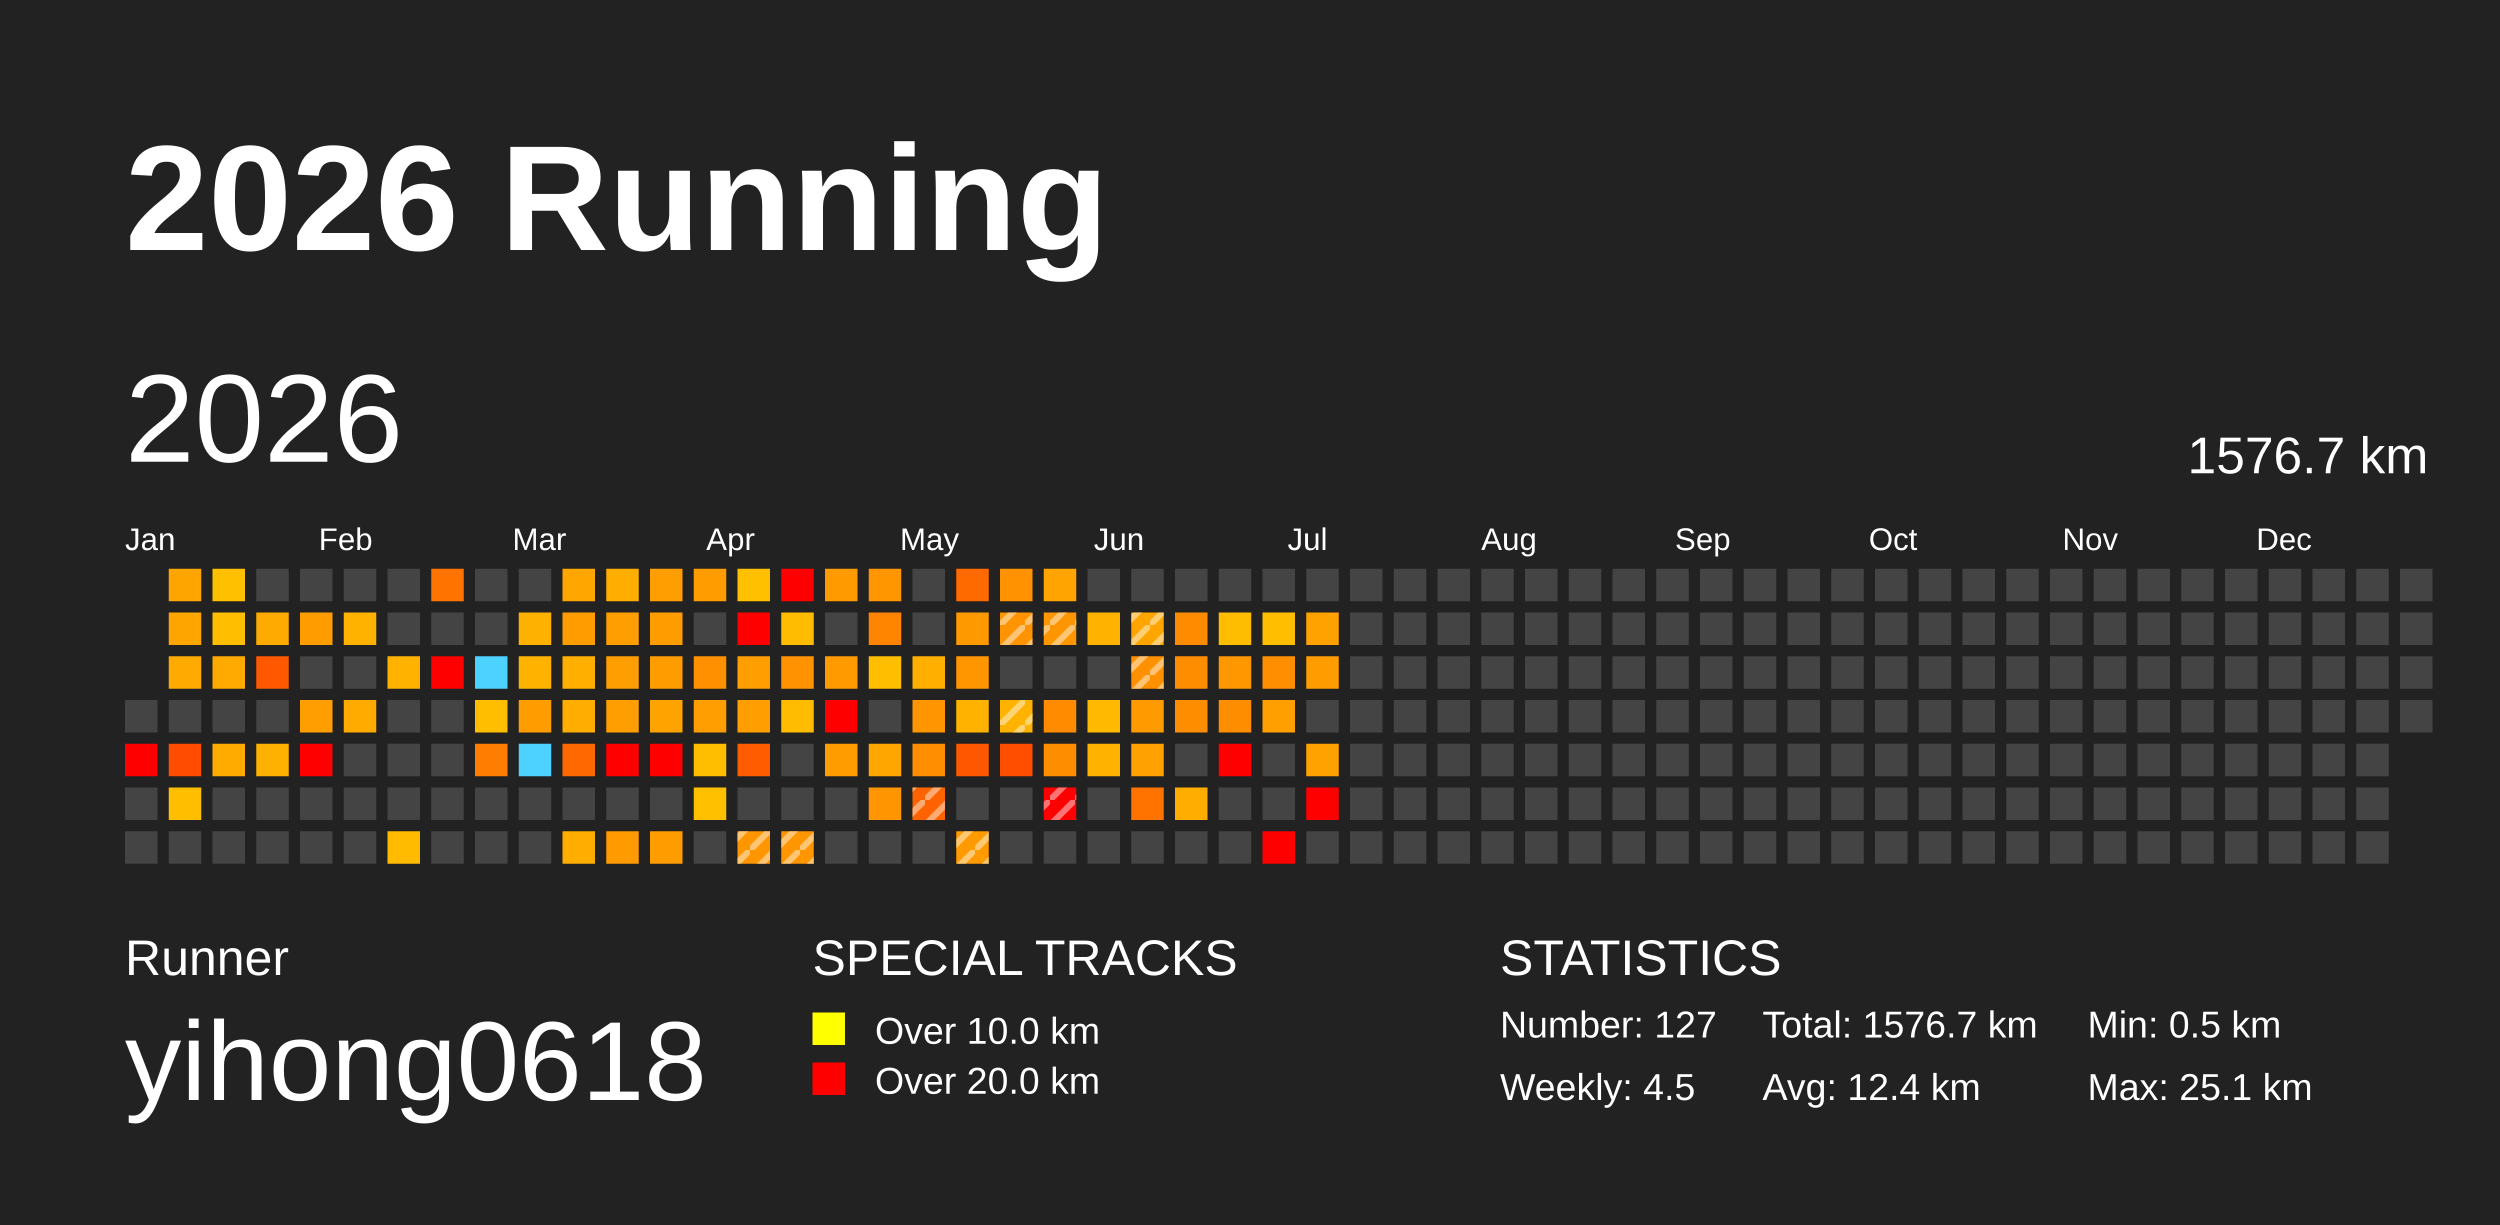
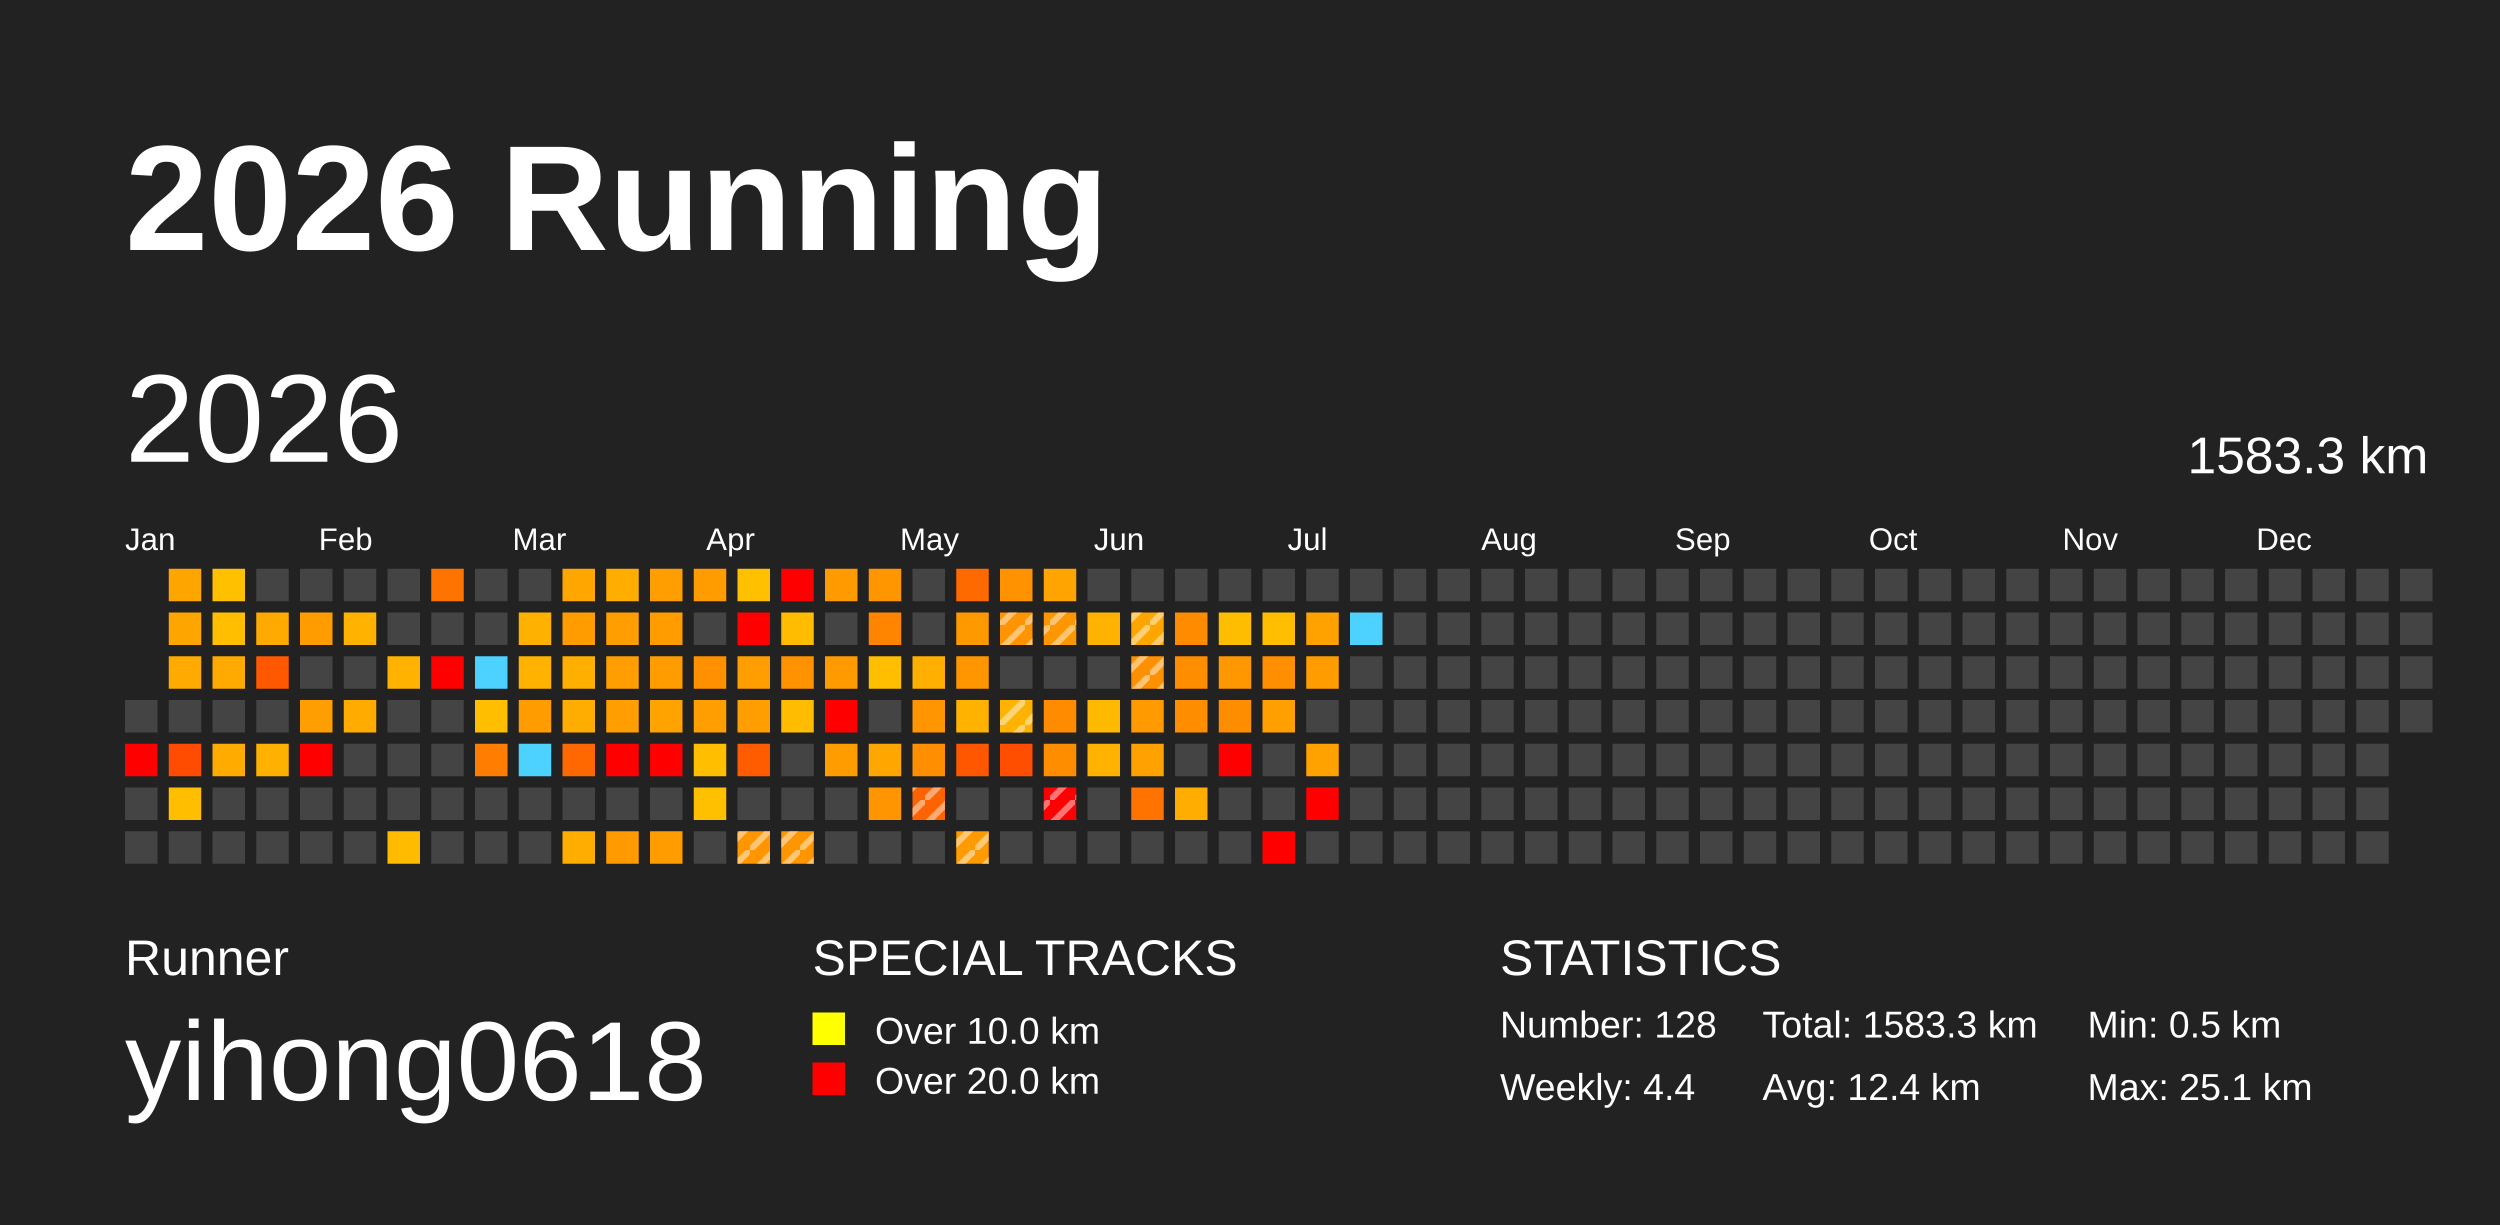
<svg xmlns="http://www.w3.org/2000/svg" baseProfile="full" height="98mm" version="1.1" viewBox="0,0,200,98" width="200mm">
  <defs>
    <pattern height="2" id="indoor-stripe" patternUnits="userSpaceOnUse" width="2">
      <line stroke="white" stroke-opacity="0.45" stroke-width="0.5" x1="0" x2="2" y1="2" y2="0" />
    </pattern>
  </defs>
  <rect fill="#222222" height="98" width="200" x="0" y="0" />
  <text fill="#FFFFFF" style="font-size:12px; font-family:Arial; font-weight:bold;" x="10" y="20">2026 Running</text>
  <text fill="#FFFFFF" style="font-size:4px; font-family:Arial" x="10" y="78">Runner</text>
  <text fill="#FFFFFF" style="font-size:9px; font-family:Arial" x="10" y="88">yihong0618</text>
  <text fill="#FFFFFF" style="font-size:4px; font-family:Arial" x="65" y="78">SPECIAL TRACKS</text>
  <rect fill="yellow" height="2.6" width="2.6" x="65" y="81" />
  <text fill="#FFFFFF" style="font-size:3px; font-family:Arial" x="70" y="83.5">Over 10.0 km</text>
  <rect fill="red" height="2.6" width="2.6" x="65" y="85" />
  <text fill="#FFFFFF" style="font-size:3px; font-family:Arial" x="70" y="87.5">Over 20.0 km</text>
  <text fill="#FFFFFF" style="font-size:4px; font-family:Arial" x="120" y="78">STATISTICS</text>
-   <text fill="#FFFFFF" style="font-size:3px; font-family:Arial" x="120" y="83">Number: 127</text>
-   <text fill="#FFFFFF" style="font-size:3px; font-family:Arial" x="120" y="88">Weekly: 4.5</text>
-   <text fill="#FFFFFF" style="font-size:3px; font-family:Arial" x="141" y="83">Total: 1576.7 km</text>
+   <text fill="#FFFFFF" style="font-size:3px; font-family:Arial" x="120" y="83">Number: 128</text>
+   <text fill="#FFFFFF" style="font-size:3px; font-family:Arial" x="120" y="88">Weekly: 4.4</text>
+   <text fill="#FFFFFF" style="font-size:3px; font-family:Arial" x="141" y="83">Total: 1583.3 km</text>
  <text fill="#FFFFFF" style="font-size:3px; font-family:Arial" x="141" y="88">Avg: 12.4 km</text>
  <text fill="#FFFFFF" style="font-size:3px; font-family:Arial" x="167" y="83">Min: 0.5 km</text>
  <text fill="#FFFFFF" style="font-size:3px; font-family:Arial" x="167" y="88">Max: 25.1 km</text>
  <text dominant-baseline="hanging" fill="#FFFFFF" style="font-size:10.0px; font-family:Arial;" x="10" y="30">2026</text>
-   <text dominant-baseline="hanging" fill="#FFFFFF" style="font-size:4.125px; font-family:Arial;" x="175" y="35">1576.7 km</text>
+   <text dominant-baseline="hanging" fill="#FFFFFF" style="font-size:4.125px; font-family:Arial;" x="175" y="35">1583.3 km</text>
  <text fill="#FFFFFF" style="font-size:2.5px; font-family:Arial" x="10.0" y="44">Jan</text>
  <text fill="#FFFFFF" style="font-size:2.5px; font-family:Arial" x="25.5" y="44">Feb</text>
  <text fill="#FFFFFF" style="font-size:2.5px; font-family:Arial" x="41.0" y="44">Mar</text>
  <text fill="#FFFFFF" style="font-size:2.5px; font-family:Arial" x="56.5" y="44">Apr</text>
  <text fill="#FFFFFF" style="font-size:2.5px; font-family:Arial" x="72.0" y="44">May</text>
  <text fill="#FFFFFF" style="font-size:2.5px; font-family:Arial" x="87.5" y="44">Jun</text>
  <text fill="#FFFFFF" style="font-size:2.5px; font-family:Arial" x="103.0" y="44">Jul</text>
  <text fill="#FFFFFF" style="font-size:2.5px; font-family:Arial" x="118.5" y="44">Aug</text>
  <text fill="#FFFFFF" style="font-size:2.5px; font-family:Arial" x="134.0" y="44">Sep</text>
  <text fill="#FFFFFF" style="font-size:2.5px; font-family:Arial" x="149.5" y="44">Oct</text>
  <text fill="#FFFFFF" style="font-size:2.5px; font-family:Arial" x="165.0" y="44">Nov</text>
  <text fill="#FFFFFF" style="font-size:2.5px; font-family:Arial" x="180.5" y="44">Dec</text>
  <rect fill="#444444" height="2.6" width="2.6" x="10.0" y="56.0" />
  <rect fill="red" height="2.6" width="2.6" x="10.0" y="59.5" />
  <rect fill="#444444" height="2.6" width="2.6" x="10.0" y="63.0" />
  <rect fill="#444444" height="2.6" width="2.6" x="10.0" y="66.5" />
  <rect fill="#ffa500" height="2.6" width="2.6" x="13.5" y="45.5" />
  <rect fill="#ffa500" height="2.6" width="2.6" x="13.5" y="49.0" />
  <rect fill="#ffaa00" height="2.6" width="2.6" x="13.5" y="52.5" />
  <rect fill="#444444" height="2.6" width="2.6" x="13.5" y="56.0" />
  <rect fill="#ff4c00" height="2.6" width="2.6" x="13.5" y="59.5" />
  <rect fill="#ffbe00" height="2.6" width="2.6" x="13.5" y="63.0" />
  <rect fill="#444444" height="2.6" width="2.6" x="13.5" y="66.5" />
  <rect fill="#ffc000" height="2.6" width="2.6" x="17.0" y="45.5" />
  <rect fill="#ffbe00" height="2.6" width="2.6" x="17.0" y="49.0" />
  <rect fill="#ffaa00" height="2.6" width="2.6" x="17.0" y="52.5" />
  <rect fill="#444444" height="2.6" width="2.6" x="17.0" y="56.0" />
  <rect fill="#ffab00" height="2.6" width="2.6" x="17.0" y="59.5" />
  <rect fill="#444444" height="2.6" width="2.6" x="17.0" y="63.0" />
  <rect fill="#444444" height="2.6" width="2.6" x="17.0" y="66.5" />
  <rect fill="#444444" height="2.6" width="2.6" x="20.5" y="45.5" />
  <rect fill="#ffaa00" height="2.6" width="2.6" x="20.5" y="49.0" />
  <rect fill="#ff5800" height="2.6" width="2.6" x="20.5" y="52.5" />
  <rect fill="#444444" height="2.6" width="2.6" x="20.5" y="56.0" />
  <rect fill="#ffb100" height="2.6" width="2.6" x="20.5" y="59.5" />
  <rect fill="#444444" height="2.6" width="2.6" x="20.5" y="63.0" />
  <rect fill="#444444" height="2.6" width="2.6" x="20.5" y="66.5" />
  <rect fill="#444444" height="2.6" width="2.6" x="24.0" y="45.5" />
  <rect fill="#ff9d00" height="2.6" width="2.6" x="24.0" y="49.0" />
  <rect fill="#444444" height="2.6" width="2.6" x="24.0" y="52.5" />
  <rect fill="#ff9e00" height="2.6" width="2.6" x="24.0" y="56.0" />
  <rect fill="red" height="2.6" width="2.6" x="24.0" y="59.5" />
  <rect fill="#444444" height="2.6" width="2.6" x="24.0" y="63.0" />
  <rect fill="#444444" height="2.6" width="2.6" x="24.0" y="66.5" />
  <rect fill="#444444" height="2.6" width="2.6" x="27.5" y="45.5" />
  <rect fill="#ffb300" height="2.6" width="2.6" x="27.5" y="49.0" />
  <rect fill="#444444" height="2.6" width="2.6" x="27.5" y="52.5" />
  <rect fill="#ffab00" height="2.6" width="2.6" x="27.5" y="56.0" />
  <rect fill="#444444" height="2.6" width="2.6" x="27.5" y="59.5" />
  <rect fill="#444444" height="2.6" width="2.6" x="27.5" y="63.0" />
  <rect fill="#444444" height="2.6" width="2.6" x="27.5" y="66.5" />
  <rect fill="#444444" height="2.6" width="2.6" x="31.0" y="45.5" />
  <rect fill="#444444" height="2.6" width="2.6" x="31.0" y="49.0" />
  <rect fill="#ffb300" height="2.6" width="2.6" x="31.0" y="52.5" />
  <rect fill="#444444" height="2.6" width="2.6" x="31.0" y="56.0" />
  <rect fill="#444444" height="2.6" width="2.6" x="31.0" y="59.5" />
  <rect fill="#444444" height="2.6" width="2.6" x="31.0" y="63.0" />
  <rect fill="#ffbb00" height="2.6" width="2.6" x="31.0" y="66.5" />
  <rect fill="#ff7400" height="2.6" width="2.6" x="34.5" y="45.5" />
  <rect fill="#444444" height="2.6" width="2.6" x="34.5" y="49.0" />
  <rect fill="red" height="2.6" width="2.6" x="34.5" y="52.5" />
  <rect fill="#444444" height="2.6" width="2.6" x="34.5" y="56.0" />
  <rect fill="#444444" height="2.6" width="2.6" x="34.5" y="59.5" />
  <rect fill="#444444" height="2.6" width="2.6" x="34.5" y="63.0" />
  <rect fill="#444444" height="2.6" width="2.6" x="34.5" y="66.5" />
  <rect fill="#444444" height="2.6" width="2.6" x="38.0" y="45.5" />
  <rect fill="#444444" height="2.6" width="2.6" x="38.0" y="49.0" />
  <rect fill="#4dd2ff" height="2.6" width="2.6" x="38.0" y="52.5" />
  <rect fill="#ffbe00" height="2.6" width="2.6" x="38.0" y="56.0" />
  <rect fill="#ff7d00" height="2.6" width="2.6" x="38.0" y="59.5" />
  <rect fill="#444444" height="2.6" width="2.6" x="38.0" y="63.0" />
  <rect fill="#444444" height="2.6" width="2.6" x="38.0" y="66.5" />
  <rect fill="#444444" height="2.6" width="2.6" x="41.5" y="45.5" />
  <rect fill="#ffb100" height="2.6" width="2.6" x="41.5" y="49.0" />
  <rect fill="#ffb300" height="2.6" width="2.6" x="41.5" y="52.5" />
  <rect fill="#ff9d00" height="2.6" width="2.6" x="41.5" y="56.0" />
  <rect fill="#4dd2ff" height="2.6" width="2.6" x="41.5" y="59.5" />
  <rect fill="#444444" height="2.6" width="2.6" x="41.5" y="63.0" />
  <rect fill="#444444" height="2.6" width="2.6" x="41.5" y="66.5" />
  <rect fill="#ffa700" height="2.6" width="2.6" x="45.0" y="45.5" />
  <rect fill="#ff9d00" height="2.6" width="2.6" x="45.0" y="49.0" />
  <rect fill="#ffaf00" height="2.6" width="2.6" x="45.0" y="52.5" />
  <rect fill="#ffad00" height="2.6" width="2.6" x="45.0" y="56.0" />
  <rect fill="#ff6700" height="2.6" width="2.6" x="45.0" y="59.5" />
  <rect fill="#444444" height="2.6" width="2.6" x="45.0" y="63.0" />
  <rect fill="#ffae00" height="2.6" width="2.6" x="45.0" y="66.5" />
  <rect fill="#ffae00" height="2.6" width="2.6" x="48.5" y="45.5" />
  <rect fill="#ff9e00" height="2.6" width="2.6" x="48.5" y="49.0" />
  <rect fill="#ff9e00" height="2.6" width="2.6" x="48.5" y="52.5" />
  <rect fill="#ff9e00" height="2.6" width="2.6" x="48.5" y="56.0" />
  <rect fill="red" height="2.6" width="2.6" x="48.5" y="59.5" />
  <rect fill="#444444" height="2.6" width="2.6" x="48.5" y="63.0" />
  <rect fill="#ff9a00" height="2.6" width="2.6" x="48.5" y="66.5" />
  <rect fill="#ff9e00" height="2.6" width="2.6" x="52.0" y="45.5" />
  <rect fill="#ff9c00" height="2.6" width="2.6" x="52.0" y="49.0" />
  <rect fill="#ff9d00" height="2.6" width="2.6" x="52.0" y="52.5" />
  <rect fill="#ffa300" height="2.6" width="2.6" x="52.0" y="56.0" />
  <rect fill="red" height="2.6" width="2.6" x="52.0" y="59.5" />
  <rect fill="#444444" height="2.6" width="2.6" x="52.0" y="63.0" />
  <rect fill="#ff9c00" height="2.6" width="2.6" x="52.0" y="66.5" />
  <rect fill="#ff9d00" height="2.6" width="2.6" x="55.5" y="45.5" />
  <rect fill="#444444" height="2.6" width="2.6" x="55.5" y="49.0" />
  <rect fill="#ff9100" height="2.6" width="2.6" x="55.5" y="52.5" />
  <rect fill="#ff9e00" height="2.6" width="2.6" x="55.5" y="56.0" />
  <rect fill="#ffbe00" height="2.6" width="2.6" x="55.5" y="59.5" />
  <rect fill="#ffc000" height="2.6" width="2.6" x="55.5" y="63.0" />
  <rect fill="#444444" height="2.6" width="2.6" x="55.5" y="66.5" />
  <rect fill="#ffc000" height="2.6" width="2.6" x="59.0" y="45.5" />
  <rect fill="red" height="2.6" width="2.6" x="59.0" y="49.0" />
  <rect fill="#ff9e00" height="2.6" width="2.6" x="59.0" y="52.5" />
  <rect fill="#ff9e00" height="2.6" width="2.6" x="59.0" y="56.0" />
  <rect fill="#ff5c00" height="2.6" width="2.6" x="59.0" y="59.5" />
  <rect fill="#444444" height="2.6" width="2.6" x="59.0" y="63.0" />
  <rect fill="#ff9600" height="2.6" width="2.6" x="59.0" y="66.5" />
  <rect fill="url(#indoor-stripe)" height="2.6" style="pointer-events: none;" width="2.6" x="59.0" y="66.5" />
  <rect fill="red" height="2.6" width="2.6" x="62.5" y="45.5" />
  <rect fill="#ffbc00" height="2.6" width="2.6" x="62.5" y="49.0" />
  <rect fill="#ff9200" height="2.6" width="2.6" x="62.5" y="52.5" />
  <rect fill="#ffbc00" height="2.6" width="2.6" x="62.5" y="56.0" />
  <rect fill="#444444" height="2.6" width="2.6" x="62.5" y="59.5" />
  <rect fill="#444444" height="2.6" width="2.6" x="62.5" y="63.0" />
  <rect fill="#ff9600" height="2.6" width="2.6" x="62.5" y="66.5" />
  <rect fill="url(#indoor-stripe)" height="2.6" style="pointer-events: none;" width="2.6" x="62.5" y="66.5" />
  <rect fill="#ff9b00" height="2.6" width="2.6" x="66.0" y="45.5" />
  <rect fill="#444444" height="2.6" width="2.6" x="66.0" y="49.0" />
  <rect fill="#ff9b00" height="2.6" width="2.6" x="66.0" y="52.5" />
  <rect fill="red" height="2.6" width="2.6" x="66.0" y="56.0" />
  <rect fill="#ff9c00" height="2.6" width="2.6" x="66.0" y="59.5" />
  <rect fill="#444444" height="2.6" width="2.6" x="66.0" y="63.0" />
  <rect fill="#444444" height="2.6" width="2.6" x="66.0" y="66.5" />
  <rect fill="#ff9600" height="2.6" width="2.6" x="69.5" y="45.5" />
  <rect fill="#ff8400" height="2.6" width="2.6" x="69.5" y="49.0" />
  <rect fill="#ffbe00" height="2.6" width="2.6" x="69.5" y="52.5" />
  <rect fill="#444444" height="2.6" width="2.6" x="69.5" y="56.0" />
  <rect fill="#ffa600" height="2.6" width="2.6" x="69.5" y="59.5" />
  <rect fill="#ff9500" height="2.6" width="2.6" x="69.5" y="63.0" />
  <rect fill="#444444" height="2.6" width="2.6" x="69.5" y="66.5" />
  <rect fill="#444444" height="2.6" width="2.6" x="73.0" y="45.5" />
  <rect fill="#444444" height="2.6" width="2.6" x="73.0" y="49.0" />
  <rect fill="#ffaf00" height="2.6" width="2.6" x="73.0" y="52.5" />
  <rect fill="#ff9500" height="2.6" width="2.6" x="73.0" y="56.0" />
  <rect fill="#ff8f00" height="2.6" width="2.6" x="73.0" y="59.5" />
  <rect fill="#ff6300" height="2.6" width="2.6" x="73.0" y="63.0" />
  <rect fill="url(#indoor-stripe)" height="2.6" style="pointer-events: none;" width="2.6" x="73.0" y="63.0" />
  <rect fill="#444444" height="2.6" width="2.6" x="73.0" y="66.5" />
  <rect fill="#ff6a00" height="2.6" width="2.6" x="76.5" y="45.5" />
  <rect fill="#ff9900" height="2.6" width="2.6" x="76.5" y="49.0" />
  <rect fill="#ff9600" height="2.6" width="2.6" x="76.5" y="52.5" />
  <rect fill="#ffb300" height="2.6" width="2.6" x="76.5" y="56.0" />
  <rect fill="#ff5700" height="2.6" width="2.6" x="76.5" y="59.5" />
  <rect fill="#444444" height="2.6" width="2.6" x="76.5" y="63.0" />
  <rect fill="#ff9a00" height="2.6" width="2.6" x="76.5" y="66.5" />
  <rect fill="url(#indoor-stripe)" height="2.6" style="pointer-events: none;" width="2.6" x="76.5" y="66.5" />
  <rect fill="#ff9200" height="2.6" width="2.6" x="80.0" y="45.5" />
  <rect fill="#ff9400" height="2.6" width="2.6" x="80.0" y="49.0" />
  <rect fill="url(#indoor-stripe)" height="2.6" style="pointer-events: none;" width="2.6" x="80.0" y="49.0" />
  <rect fill="#444444" height="2.6" width="2.6" x="80.0" y="52.5" />
  <rect fill="#ffb200" height="2.6" width="2.6" x="80.0" y="56.0" />
  <rect fill="url(#indoor-stripe)" height="2.6" style="pointer-events: none;" width="2.6" x="80.0" y="56.0" />
  <rect fill="#ff4e00" height="2.6" width="2.6" x="80.0" y="59.5" />
  <rect fill="#444444" height="2.6" width="2.6" x="80.0" y="63.0" />
  <rect fill="#444444" height="2.6" width="2.6" x="80.0" y="66.5" />
  <rect fill="#ffa400" height="2.6" width="2.6" x="83.5" y="45.5" />
  <rect fill="#ff9600" height="2.6" width="2.6" x="83.5" y="49.0" />
  <rect fill="url(#indoor-stripe)" height="2.6" style="pointer-events: none;" width="2.6" x="83.5" y="49.0" />
  <rect fill="#444444" height="2.6" width="2.6" x="83.5" y="52.5" />
  <rect fill="#ff8c00" height="2.6" width="2.6" x="83.5" y="56.0" />
  <rect fill="#ff8d00" height="2.6" width="2.6" x="83.5" y="59.5" />
  <rect fill="red" height="2.6" width="2.6" x="83.5" y="63.0" />
  <rect fill="url(#indoor-stripe)" height="2.6" style="pointer-events: none;" width="2.6" x="83.5" y="63.0" />
  <rect fill="#444444" height="2.6" width="2.6" x="83.5" y="66.5" />
  <rect fill="#444444" height="2.6" width="2.6" x="87.0" y="45.5" />
  <rect fill="#ffb300" height="2.6" width="2.6" x="87.0" y="49.0" />
  <rect fill="#444444" height="2.6" width="2.6" x="87.0" y="52.5" />
  <rect fill="#ffb900" height="2.6" width="2.6" x="87.0" y="56.0" />
  <rect fill="#ffb300" height="2.6" width="2.6" x="87.0" y="59.5" />
  <rect fill="#444444" height="2.6" width="2.6" x="87.0" y="63.0" />
  <rect fill="#444444" height="2.6" width="2.6" x="87.0" y="66.5" />
  <rect fill="#444444" height="2.6" width="2.6" x="90.5" y="45.5" />
  <rect fill="#ffa500" height="2.6" width="2.6" x="90.5" y="49.0" />
  <rect fill="url(#indoor-stripe)" height="2.6" style="pointer-events: none;" width="2.6" x="90.5" y="49.0" />
  <rect fill="#ff9100" height="2.6" width="2.6" x="90.5" y="52.5" />
  <rect fill="url(#indoor-stripe)" height="2.6" style="pointer-events: none;" width="2.6" x="90.5" y="52.5" />
  <rect fill="#ff9a00" height="2.6" width="2.6" x="90.5" y="56.0" />
  <rect fill="#ffa100" height="2.6" width="2.6" x="90.5" y="59.5" />
  <rect fill="#ff7300" height="2.6" width="2.6" x="90.5" y="63.0" />
  <rect fill="#444444" height="2.6" width="2.6" x="90.5" y="66.5" />
  <rect fill="#444444" height="2.6" width="2.6" x="94.0" y="45.5" />
  <rect fill="#ff8c00" height="2.6" width="2.6" x="94.0" y="49.0" />
  <rect fill="#ff8d00" height="2.6" width="2.6" x="94.0" y="52.5" />
  <rect fill="#ff8d00" height="2.6" width="2.6" x="94.0" y="56.0" />
  <rect fill="#444444" height="2.6" width="2.6" x="94.0" y="59.5" />
  <rect fill="#ffae00" height="2.6" width="2.6" x="94.0" y="63.0" />
  <rect fill="#444444" height="2.6" width="2.6" x="94.0" y="66.5" />
  <rect fill="#444444" height="2.6" width="2.6" x="97.5" y="45.5" />
  <rect fill="#ffbd00" height="2.6" width="2.6" x="97.5" y="49.0" />
  <rect fill="#ff9800" height="2.6" width="2.6" x="97.5" y="52.5" />
  <rect fill="#ff8d00" height="2.6" width="2.6" x="97.5" y="56.0" />
  <rect fill="red" height="2.6" width="2.6" x="97.5" y="59.5" />
  <rect fill="#444444" height="2.6" width="2.6" x="97.5" y="63.0" />
  <rect fill="#444444" height="2.6" width="2.6" x="97.5" y="66.5" />
  <rect fill="#444444" height="2.6" width="2.6" x="101.0" y="45.5" />
  <rect fill="#ffbf00" height="2.6" width="2.6" x="101.0" y="49.0" />
  <rect fill="#ff8f00" height="2.6" width="2.6" x="101.0" y="52.5" />
  <rect fill="#ff9f00" height="2.6" width="2.6" x="101.0" y="56.0" />
  <rect fill="#444444" height="2.6" width="2.6" x="101.0" y="59.5" />
  <rect fill="#444444" height="2.6" width="2.6" x="101.0" y="63.0" />
  <rect fill="red" height="2.6" width="2.6" x="101.0" y="66.5" />
  <rect fill="#444444" height="2.6" width="2.6" x="104.5" y="45.5" />
  <rect fill="#ffa200" height="2.6" width="2.6" x="104.5" y="49.0" />
  <rect fill="#ff9d00" height="2.6" width="2.6" x="104.5" y="52.5" />
  <rect fill="#444444" height="2.6" width="2.6" x="104.5" y="56.0" />
  <rect fill="#ffa200" height="2.6" width="2.6" x="104.5" y="59.5" />
  <rect fill="red" height="2.6" width="2.6" x="104.5" y="63.0" />
  <rect fill="#444444" height="2.6" width="2.6" x="104.5" y="66.5" />
  <rect fill="#444444" height="2.6" width="2.6" x="108.0" y="45.5" />
-   <rect fill="#444444" height="2.6" width="2.6" x="108.0" y="49.0" />
+   <rect fill="#4dd2ff" height="2.6" width="2.6" x="108.0" y="49.0" />
  <rect fill="#444444" height="2.6" width="2.6" x="108.0" y="52.5" />
  <rect fill="#444444" height="2.6" width="2.6" x="108.0" y="56.0" />
  <rect fill="#444444" height="2.6" width="2.6" x="108.0" y="59.5" />
  <rect fill="#444444" height="2.6" width="2.6" x="108.0" y="63.0" />
  <rect fill="#444444" height="2.6" width="2.6" x="108.0" y="66.5" />
  <rect fill="#444444" height="2.6" width="2.6" x="111.5" y="45.5" />
  <rect fill="#444444" height="2.6" width="2.6" x="111.5" y="49.0" />
  <rect fill="#444444" height="2.6" width="2.6" x="111.5" y="52.5" />
  <rect fill="#444444" height="2.6" width="2.6" x="111.5" y="56.0" />
  <rect fill="#444444" height="2.6" width="2.6" x="111.5" y="59.5" />
  <rect fill="#444444" height="2.6" width="2.6" x="111.5" y="63.0" />
  <rect fill="#444444" height="2.6" width="2.6" x="111.5" y="66.5" />
  <rect fill="#444444" height="2.6" width="2.6" x="115.0" y="45.5" />
  <rect fill="#444444" height="2.6" width="2.6" x="115.0" y="49.0" />
  <rect fill="#444444" height="2.6" width="2.6" x="115.0" y="52.5" />
  <rect fill="#444444" height="2.6" width="2.6" x="115.0" y="56.0" />
  <rect fill="#444444" height="2.6" width="2.6" x="115.0" y="59.5" />
  <rect fill="#444444" height="2.6" width="2.6" x="115.0" y="63.0" />
  <rect fill="#444444" height="2.6" width="2.6" x="115.0" y="66.5" />
  <rect fill="#444444" height="2.6" width="2.6" x="118.5" y="45.5" />
  <rect fill="#444444" height="2.6" width="2.6" x="118.5" y="49.0" />
  <rect fill="#444444" height="2.6" width="2.6" x="118.5" y="52.5" />
  <rect fill="#444444" height="2.6" width="2.6" x="118.5" y="56.0" />
  <rect fill="#444444" height="2.6" width="2.6" x="118.5" y="59.5" />
  <rect fill="#444444" height="2.6" width="2.6" x="118.5" y="63.0" />
  <rect fill="#444444" height="2.6" width="2.6" x="118.5" y="66.5" />
  <rect fill="#444444" height="2.6" width="2.6" x="122.0" y="45.5" />
  <rect fill="#444444" height="2.6" width="2.6" x="122.0" y="49.0" />
  <rect fill="#444444" height="2.6" width="2.6" x="122.0" y="52.5" />
  <rect fill="#444444" height="2.6" width="2.6" x="122.0" y="56.0" />
  <rect fill="#444444" height="2.6" width="2.6" x="122.0" y="59.5" />
  <rect fill="#444444" height="2.6" width="2.6" x="122.0" y="63.0" />
  <rect fill="#444444" height="2.6" width="2.6" x="122.0" y="66.5" />
  <rect fill="#444444" height="2.6" width="2.6" x="125.5" y="45.5" />
  <rect fill="#444444" height="2.6" width="2.6" x="125.5" y="49.0" />
  <rect fill="#444444" height="2.6" width="2.6" x="125.5" y="52.5" />
  <rect fill="#444444" height="2.6" width="2.6" x="125.5" y="56.0" />
  <rect fill="#444444" height="2.6" width="2.6" x="125.5" y="59.5" />
  <rect fill="#444444" height="2.6" width="2.6" x="125.5" y="63.0" />
  <rect fill="#444444" height="2.6" width="2.6" x="125.5" y="66.5" />
  <rect fill="#444444" height="2.6" width="2.6" x="129.0" y="45.5" />
  <rect fill="#444444" height="2.6" width="2.6" x="129.0" y="49.0" />
  <rect fill="#444444" height="2.6" width="2.6" x="129.0" y="52.5" />
  <rect fill="#444444" height="2.6" width="2.6" x="129.0" y="56.0" />
  <rect fill="#444444" height="2.6" width="2.6" x="129.0" y="59.5" />
  <rect fill="#444444" height="2.6" width="2.6" x="129.0" y="63.0" />
  <rect fill="#444444" height="2.6" width="2.6" x="129.0" y="66.5" />
  <rect fill="#444444" height="2.6" width="2.6" x="132.5" y="45.5" />
  <rect fill="#444444" height="2.6" width="2.6" x="132.5" y="49.0" />
  <rect fill="#444444" height="2.6" width="2.6" x="132.5" y="52.5" />
  <rect fill="#444444" height="2.6" width="2.6" x="132.5" y="56.0" />
  <rect fill="#444444" height="2.6" width="2.6" x="132.5" y="59.5" />
  <rect fill="#444444" height="2.6" width="2.6" x="132.5" y="63.0" />
  <rect fill="#444444" height="2.6" width="2.6" x="132.5" y="66.5" />
  <rect fill="#444444" height="2.6" width="2.6" x="136.0" y="45.5" />
  <rect fill="#444444" height="2.6" width="2.6" x="136.0" y="49.0" />
  <rect fill="#444444" height="2.6" width="2.6" x="136.0" y="52.5" />
  <rect fill="#444444" height="2.6" width="2.6" x="136.0" y="56.0" />
  <rect fill="#444444" height="2.6" width="2.6" x="136.0" y="59.5" />
  <rect fill="#444444" height="2.6" width="2.6" x="136.0" y="63.0" />
  <rect fill="#444444" height="2.6" width="2.6" x="136.0" y="66.5" />
  <rect fill="#444444" height="2.6" width="2.6" x="139.5" y="45.5" />
  <rect fill="#444444" height="2.6" width="2.6" x="139.5" y="49.0" />
  <rect fill="#444444" height="2.6" width="2.6" x="139.5" y="52.5" />
  <rect fill="#444444" height="2.6" width="2.6" x="139.5" y="56.0" />
  <rect fill="#444444" height="2.6" width="2.6" x="139.5" y="59.5" />
  <rect fill="#444444" height="2.6" width="2.6" x="139.5" y="63.0" />
  <rect fill="#444444" height="2.6" width="2.6" x="139.5" y="66.5" />
  <rect fill="#444444" height="2.6" width="2.6" x="143.0" y="45.5" />
  <rect fill="#444444" height="2.6" width="2.6" x="143.0" y="49.0" />
  <rect fill="#444444" height="2.6" width="2.6" x="143.0" y="52.5" />
  <rect fill="#444444" height="2.6" width="2.6" x="143.0" y="56.0" />
  <rect fill="#444444" height="2.6" width="2.6" x="143.0" y="59.5" />
  <rect fill="#444444" height="2.6" width="2.6" x="143.0" y="63.0" />
  <rect fill="#444444" height="2.6" width="2.6" x="143.0" y="66.5" />
  <rect fill="#444444" height="2.6" width="2.6" x="146.5" y="45.5" />
  <rect fill="#444444" height="2.6" width="2.6" x="146.5" y="49.0" />
  <rect fill="#444444" height="2.6" width="2.6" x="146.5" y="52.5" />
  <rect fill="#444444" height="2.6" width="2.6" x="146.5" y="56.0" />
  <rect fill="#444444" height="2.6" width="2.6" x="146.5" y="59.5" />
  <rect fill="#444444" height="2.6" width="2.6" x="146.5" y="63.0" />
  <rect fill="#444444" height="2.6" width="2.6" x="146.5" y="66.5" />
  <rect fill="#444444" height="2.6" width="2.6" x="150.0" y="45.5" />
  <rect fill="#444444" height="2.6" width="2.6" x="150.0" y="49.0" />
  <rect fill="#444444" height="2.6" width="2.6" x="150.0" y="52.5" />
  <rect fill="#444444" height="2.6" width="2.6" x="150.0" y="56.0" />
  <rect fill="#444444" height="2.6" width="2.6" x="150.0" y="59.5" />
  <rect fill="#444444" height="2.6" width="2.6" x="150.0" y="63.0" />
  <rect fill="#444444" height="2.6" width="2.6" x="150.0" y="66.5" />
  <rect fill="#444444" height="2.6" width="2.6" x="153.5" y="45.5" />
  <rect fill="#444444" height="2.6" width="2.6" x="153.5" y="49.0" />
  <rect fill="#444444" height="2.6" width="2.6" x="153.5" y="52.5" />
  <rect fill="#444444" height="2.6" width="2.6" x="153.5" y="56.0" />
  <rect fill="#444444" height="2.6" width="2.6" x="153.5" y="59.5" />
  <rect fill="#444444" height="2.6" width="2.6" x="153.5" y="63.0" />
  <rect fill="#444444" height="2.6" width="2.6" x="153.5" y="66.5" />
  <rect fill="#444444" height="2.6" width="2.6" x="157.0" y="45.5" />
  <rect fill="#444444" height="2.6" width="2.6" x="157.0" y="49.0" />
  <rect fill="#444444" height="2.6" width="2.6" x="157.0" y="52.5" />
  <rect fill="#444444" height="2.6" width="2.6" x="157.0" y="56.0" />
  <rect fill="#444444" height="2.6" width="2.6" x="157.0" y="59.5" />
  <rect fill="#444444" height="2.6" width="2.6" x="157.0" y="63.0" />
  <rect fill="#444444" height="2.6" width="2.6" x="157.0" y="66.5" />
  <rect fill="#444444" height="2.6" width="2.6" x="160.5" y="45.5" />
  <rect fill="#444444" height="2.6" width="2.6" x="160.5" y="49.0" />
  <rect fill="#444444" height="2.6" width="2.6" x="160.5" y="52.5" />
  <rect fill="#444444" height="2.6" width="2.6" x="160.5" y="56.0" />
  <rect fill="#444444" height="2.6" width="2.6" x="160.5" y="59.5" />
  <rect fill="#444444" height="2.6" width="2.6" x="160.5" y="63.0" />
  <rect fill="#444444" height="2.6" width="2.6" x="160.5" y="66.5" />
  <rect fill="#444444" height="2.6" width="2.6" x="164.0" y="45.5" />
  <rect fill="#444444" height="2.6" width="2.6" x="164.0" y="49.0" />
  <rect fill="#444444" height="2.6" width="2.6" x="164.0" y="52.5" />
  <rect fill="#444444" height="2.6" width="2.6" x="164.0" y="56.0" />
  <rect fill="#444444" height="2.6" width="2.6" x="164.0" y="59.5" />
  <rect fill="#444444" height="2.6" width="2.6" x="164.0" y="63.0" />
  <rect fill="#444444" height="2.6" width="2.6" x="164.0" y="66.5" />
  <rect fill="#444444" height="2.6" width="2.6" x="167.5" y="45.5" />
  <rect fill="#444444" height="2.6" width="2.6" x="167.5" y="49.0" />
  <rect fill="#444444" height="2.6" width="2.6" x="167.5" y="52.5" />
  <rect fill="#444444" height="2.6" width="2.6" x="167.5" y="56.0" />
  <rect fill="#444444" height="2.6" width="2.6" x="167.5" y="59.5" />
  <rect fill="#444444" height="2.6" width="2.6" x="167.5" y="63.0" />
  <rect fill="#444444" height="2.6" width="2.6" x="167.5" y="66.5" />
  <rect fill="#444444" height="2.6" width="2.6" x="171.0" y="45.5" />
  <rect fill="#444444" height="2.6" width="2.6" x="171.0" y="49.0" />
  <rect fill="#444444" height="2.6" width="2.6" x="171.0" y="52.5" />
  <rect fill="#444444" height="2.6" width="2.6" x="171.0" y="56.0" />
  <rect fill="#444444" height="2.6" width="2.6" x="171.0" y="59.5" />
  <rect fill="#444444" height="2.6" width="2.6" x="171.0" y="63.0" />
  <rect fill="#444444" height="2.6" width="2.6" x="171.0" y="66.5" />
  <rect fill="#444444" height="2.6" width="2.6" x="174.5" y="45.5" />
  <rect fill="#444444" height="2.6" width="2.6" x="174.5" y="49.0" />
  <rect fill="#444444" height="2.6" width="2.6" x="174.5" y="52.5" />
  <rect fill="#444444" height="2.6" width="2.6" x="174.5" y="56.0" />
  <rect fill="#444444" height="2.6" width="2.6" x="174.5" y="59.5" />
  <rect fill="#444444" height="2.6" width="2.6" x="174.5" y="63.0" />
  <rect fill="#444444" height="2.6" width="2.6" x="174.5" y="66.5" />
  <rect fill="#444444" height="2.6" width="2.6" x="178.0" y="45.5" />
  <rect fill="#444444" height="2.6" width="2.6" x="178.0" y="49.0" />
  <rect fill="#444444" height="2.6" width="2.6" x="178.0" y="52.5" />
  <rect fill="#444444" height="2.6" width="2.6" x="178.0" y="56.0" />
  <rect fill="#444444" height="2.6" width="2.6" x="178.0" y="59.5" />
  <rect fill="#444444" height="2.6" width="2.6" x="178.0" y="63.0" />
  <rect fill="#444444" height="2.6" width="2.6" x="178.0" y="66.5" />
  <rect fill="#444444" height="2.6" width="2.6" x="181.5" y="45.5" />
  <rect fill="#444444" height="2.6" width="2.6" x="181.5" y="49.0" />
  <rect fill="#444444" height="2.6" width="2.6" x="181.5" y="52.5" />
  <rect fill="#444444" height="2.6" width="2.6" x="181.5" y="56.0" />
  <rect fill="#444444" height="2.6" width="2.6" x="181.5" y="59.5" />
  <rect fill="#444444" height="2.6" width="2.6" x="181.5" y="63.0" />
  <rect fill="#444444" height="2.6" width="2.6" x="181.5" y="66.5" />
  <rect fill="#444444" height="2.6" width="2.6" x="185.0" y="45.5" />
  <rect fill="#444444" height="2.6" width="2.6" x="185.0" y="49.0" />
  <rect fill="#444444" height="2.6" width="2.6" x="185.0" y="52.5" />
  <rect fill="#444444" height="2.6" width="2.6" x="185.0" y="56.0" />
  <rect fill="#444444" height="2.6" width="2.6" x="185.0" y="59.5" />
  <rect fill="#444444" height="2.6" width="2.6" x="185.0" y="63.0" />
  <rect fill="#444444" height="2.6" width="2.6" x="185.0" y="66.5" />
  <rect fill="#444444" height="2.6" width="2.6" x="188.5" y="45.5" />
  <rect fill="#444444" height="2.6" width="2.6" x="188.5" y="49.0" />
  <rect fill="#444444" height="2.6" width="2.6" x="188.5" y="52.5" />
  <rect fill="#444444" height="2.6" width="2.6" x="188.5" y="56.0" />
  <rect fill="#444444" height="2.6" width="2.6" x="188.5" y="59.5" />
  <rect fill="#444444" height="2.6" width="2.6" x="188.5" y="63.0" />
  <rect fill="#444444" height="2.6" width="2.6" x="188.5" y="66.5" />
  <rect fill="#444444" height="2.6" width="2.6" x="192.0" y="45.5" />
  <rect fill="#444444" height="2.6" width="2.6" x="192.0" y="49.0" />
  <rect fill="#444444" height="2.6" width="2.6" x="192.0" y="52.5" />
  <rect fill="#444444" height="2.6" width="2.6" x="192.0" y="56.0" />
</svg>
